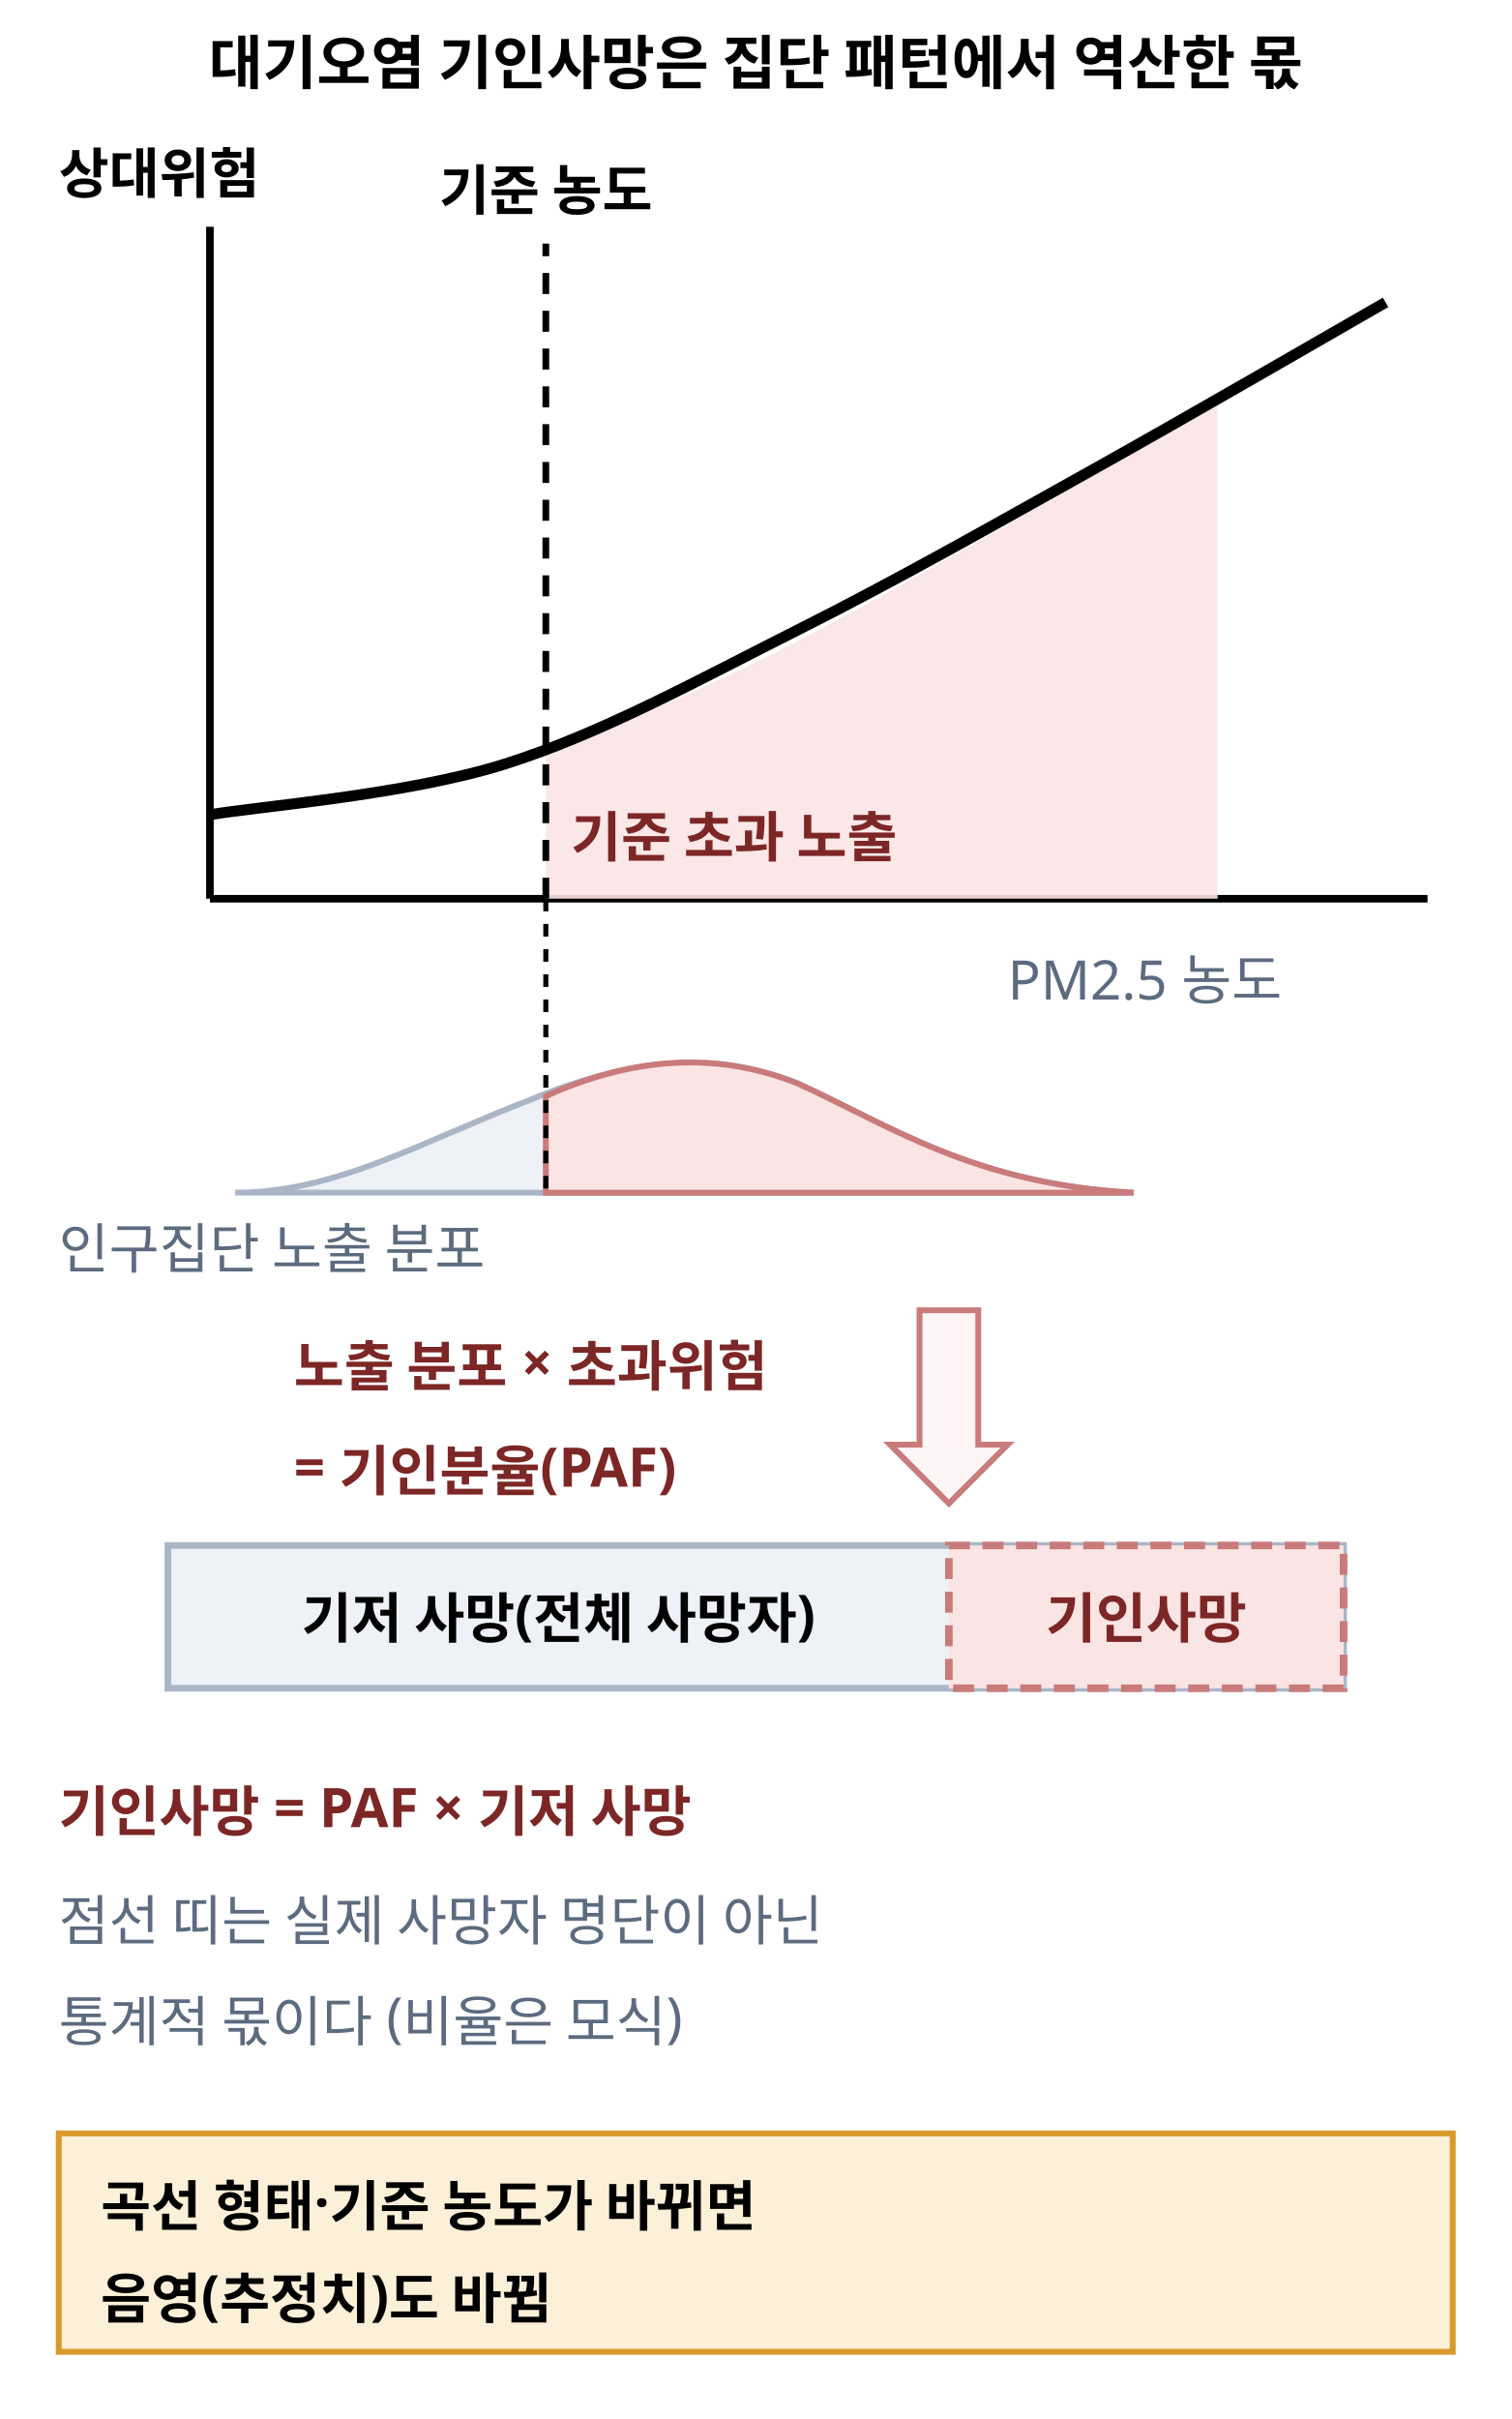
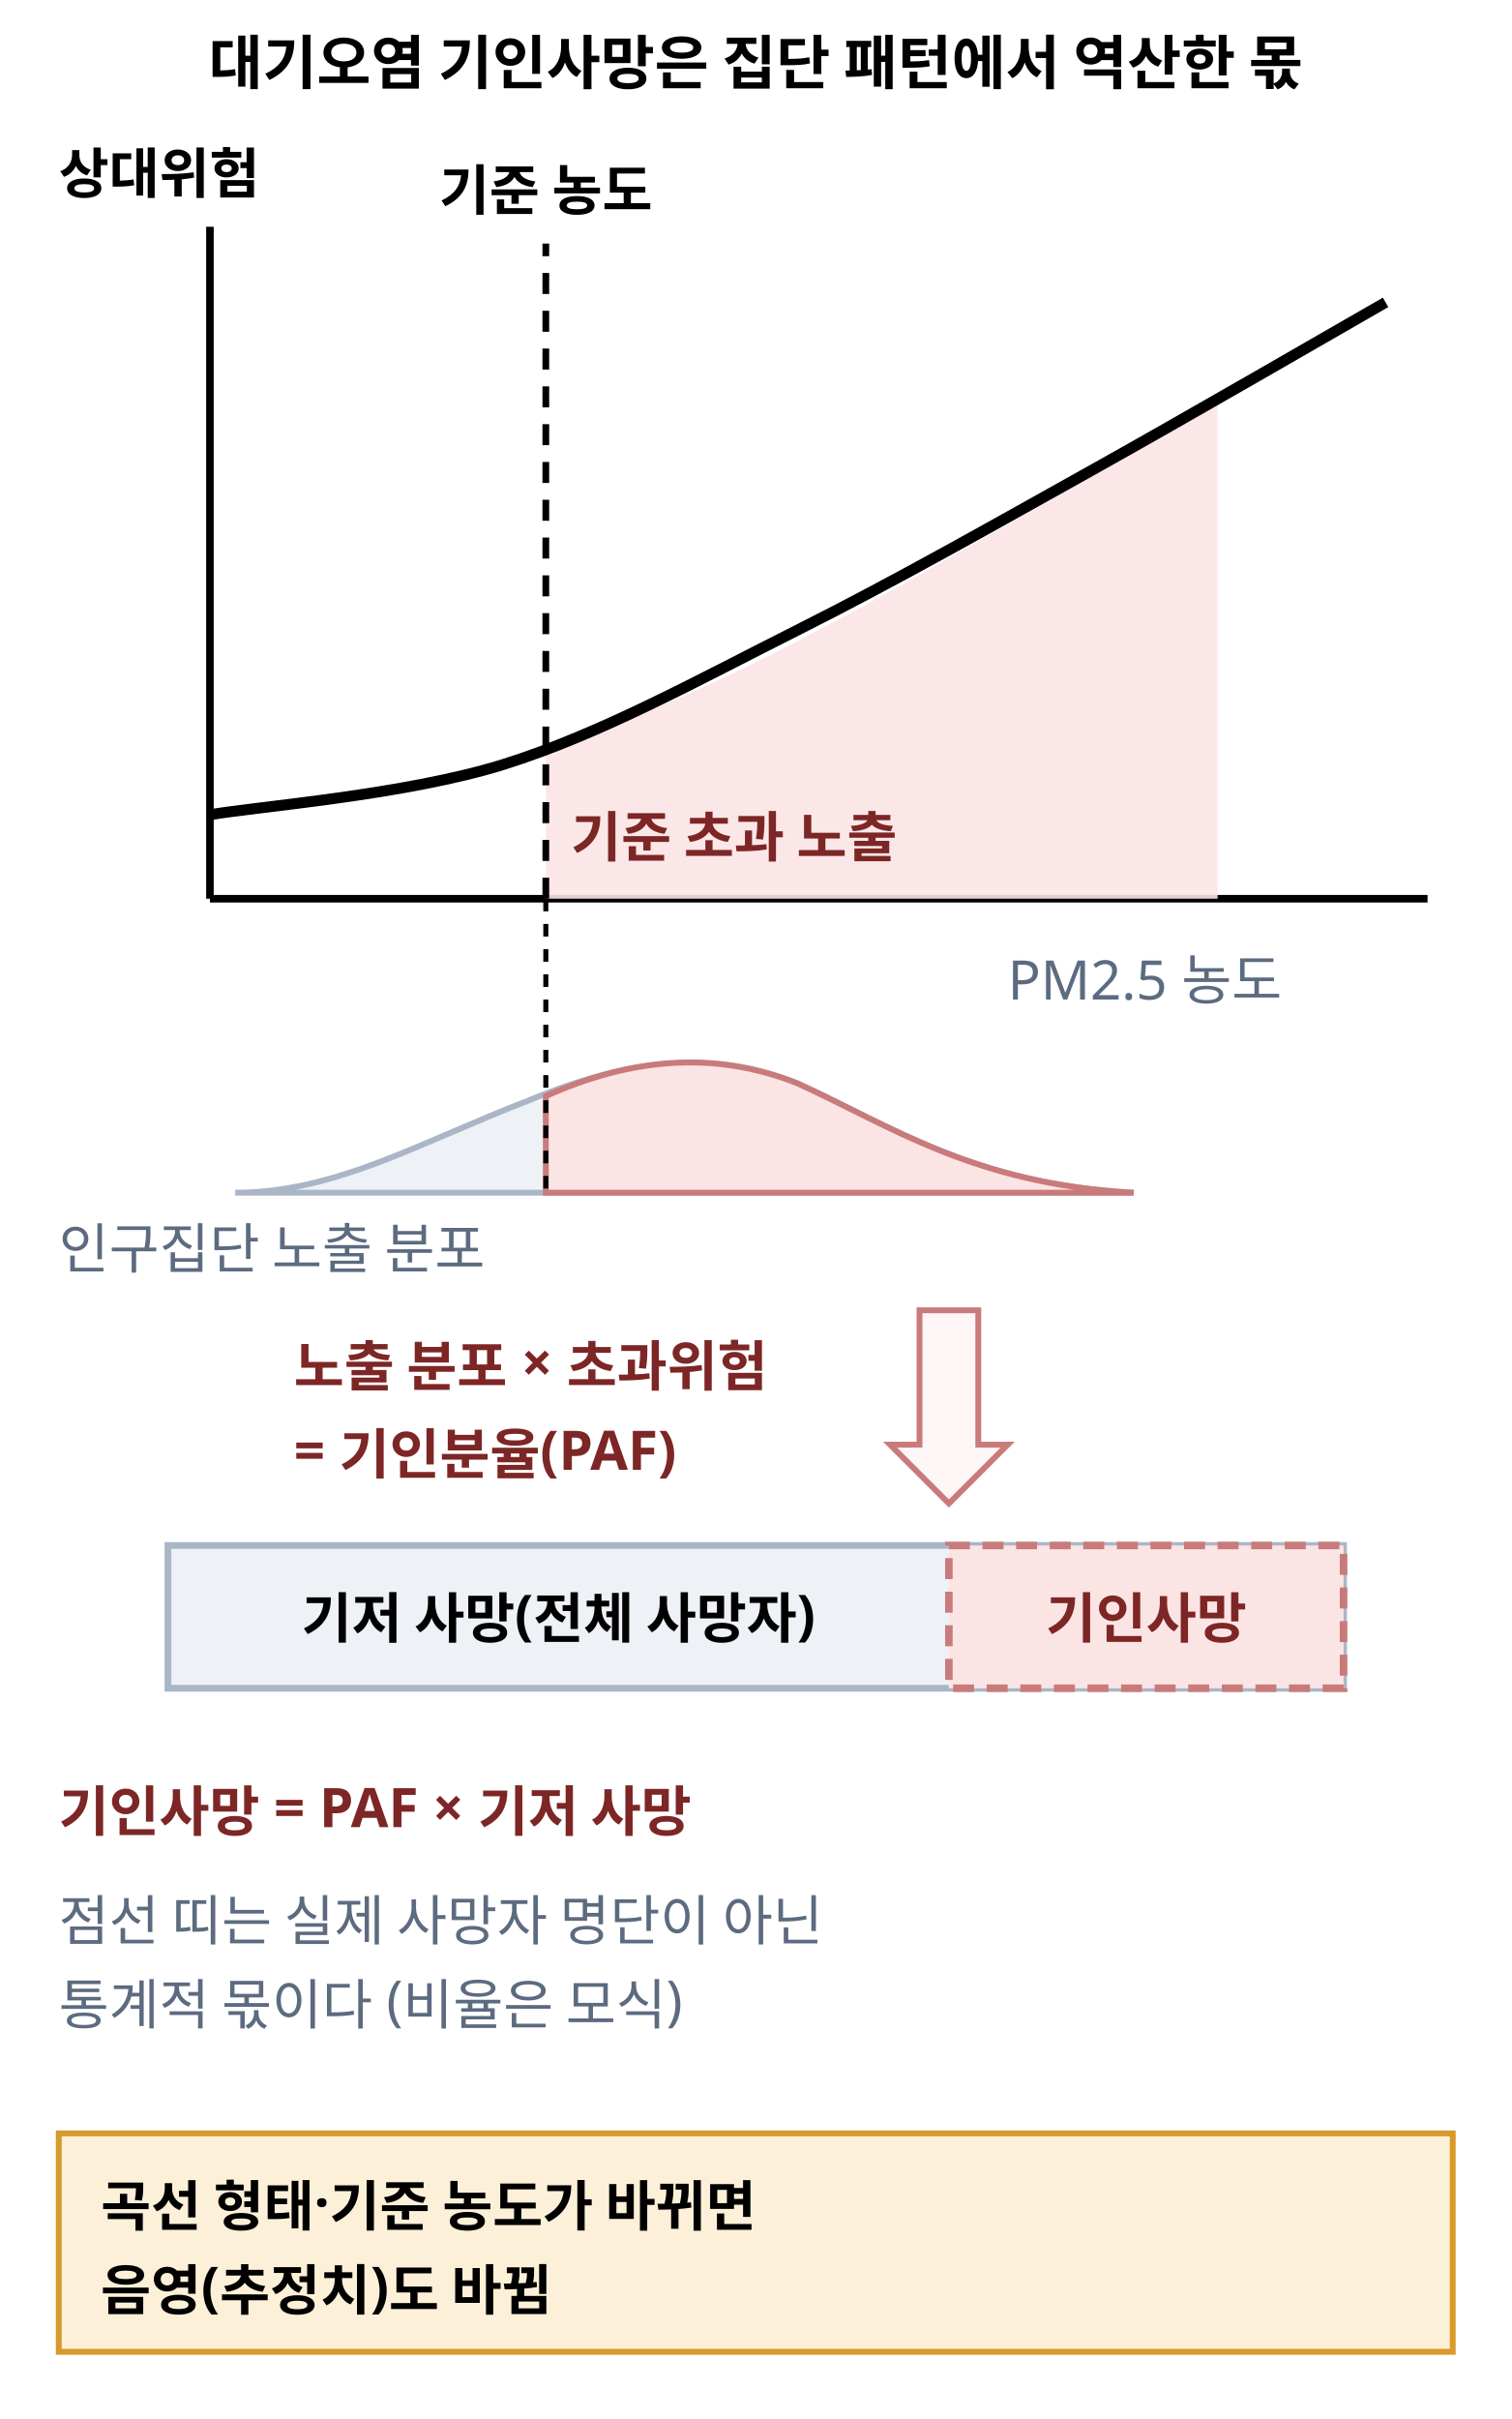
<svg xmlns="http://www.w3.org/2000/svg" class="si si-illus" viewBox="0 0 360 576" style="max-width:360px;color:var(--si-ink,var(--text,#1f2328))" role="img" aria-labelledby="air-pollution-attributable-mortality-t" font-family="'Pretendard','Noto Sans KR','Apple SD Gothic Neo',sans-serif" font-size="13" fill="currentColor">
  <defs />
  <text x="180" y="20" text-anchor="middle" font-size="14" font-weight="700">대기오염 기인사망은 집단 패턴에서 역산한 몫</text>
  <text x="14" y="46" font-weight="700">상대위험</text>
  <line x1="50" y1="214" x2="340" y2="214" style="stroke:currentColor;fill:none" stroke-width="1.8" />
  <line x1="50" y1="214" x2="50" y2="54" style="stroke:currentColor;fill:none" stroke-width="1.8" />
  <path d="M130 214 L130 178 C170 166 210 142 252 118 L290 94 L290 214 Z" style="stroke:none;fill:var(--si-rose-f,#fbe4e4)" stroke-width="0" fill-opacity="0.9" />
  <path d="M50,194 C61.7,192 96.7,189.3 120,182 C143.3,174.7 166.7,161.7 190,150 C213.3,138.3 236.7,125 260,112 C283.3,99 318.3,78.7 330,72" style="stroke:currentColor;fill:none" stroke-width="2.6" />
  <line x1="130" y1="214" x2="130" y2="58" style="stroke:currentColor;fill:none" stroke-width="1.6" stroke-dasharray="5 4" />
  <text x="130" y="50" text-anchor="middle" font-weight="700">기준 농도</text>
  <path d="M56 284 C80 284 100 272 126 262 C150 252 170 250 190 258 C212 268 232 282 270 284 Z" style="stroke:var(--si-gray-s,#aab6c6);fill:var(--si-gray-f,#eef1f6)" stroke-width="1.4" />
  <path d="M130 261 C150 252 170 250 190 258 C212 268 232 282 270 284 L130 284 Z" style="stroke:var(--si-rose-s,#c97b7b);fill:var(--si-rose-f,#fbe4e4)" stroke-width="1.4" />
  <line x1="130" y1="214" x2="130" y2="284" style="stroke:currentColor;fill:none" stroke-width="1.2" stroke-dasharray="3 3" />
  <text x="14" y="302" style="fill:var(--si-general,#5c6b7f)">인구집단 노출 분포</text>
  <text x="240" y="238" style="fill:var(--si-general,#5c6b7f)">PM2.5 농도</text>
  <text x="136" y="204" font-weight="700" style="fill:var(--si-rose-t,#7d2626)">기준 초과 노출</text>
  <text x="70" y="330" font-weight="700" style="fill:var(--si-rose-t,#7d2626)">노출 분포 × 초과위험</text>
-   <text x="70" y="354" font-weight="700" style="fill:var(--si-rose-t,#7d2626)">= 기인분율(PAF)</text>
+   <text x="70" y="350" font-weight="700" style="fill:var(--si-rose-t,#7d2626)">= 기인분율(PAF)</text>
  <polygon points="233,312 233,344 240,344 226,358 212,344 219,344 219,312" style="stroke:var(--si-rose-s,#c97b7b);fill:var(--si-rose-f,#fbe4e4)" stroke-width="1.4" fill-opacity="0.35" />
  <rect x="40" y="368" width="280" height="34" style="stroke:var(--si-gray-s,#aab6c6);fill:var(--si-gray-f,#eef1f6)" stroke-width="1.6" />
  <rect x="226" y="368" width="94" height="34" style="stroke:var(--si-rose-s,#c97b7b);fill:var(--si-rose-f,#fbe4e4)" stroke-width="1.8" stroke-dasharray="5 3" />
  <text x="273" y="390" text-anchor="middle" font-weight="700" style="fill:var(--si-rose-t,#7d2626)">기인사망</text>
  <text x="133" y="390" text-anchor="middle" font-weight="700">기저 사망(전체 사망자)</text>
  <text x="14" y="436" font-weight="700" style="fill:var(--si-rose-t,#7d2626)">기인사망 = PAF × 기저 사망</text>
  <text x="14" y="462" style="fill:var(--si-general,#5c6b7f)">점선 띠는 실제 사망자 명단이 아닌</text>
-   <text x="14" y="486" style="fill:var(--si-general,#5c6b7f)">통계적 몫이다 (비율은 모식)</text>
+   <text x="14" y="482" style="fill:var(--si-general,#5c6b7f)">통계적 몫이다 (비율은 모식)</text>
  <rect x="14" y="508" width="332" height="52" style="stroke:var(--si-amber-s,#d79a2b);fill:var(--si-amber-f,#fdf0d8)" stroke-width="1.4" />
  <text x="24" y="530" font-weight="700">곡선 형태·기준 농도가 바뀌면</text>
-   <text x="24" y="552" font-weight="700">음영(추정치)도 바뀜</text>
+   <text x="24" y="550" font-weight="700">음영(추정치)도 바뀜</text>
</svg>
